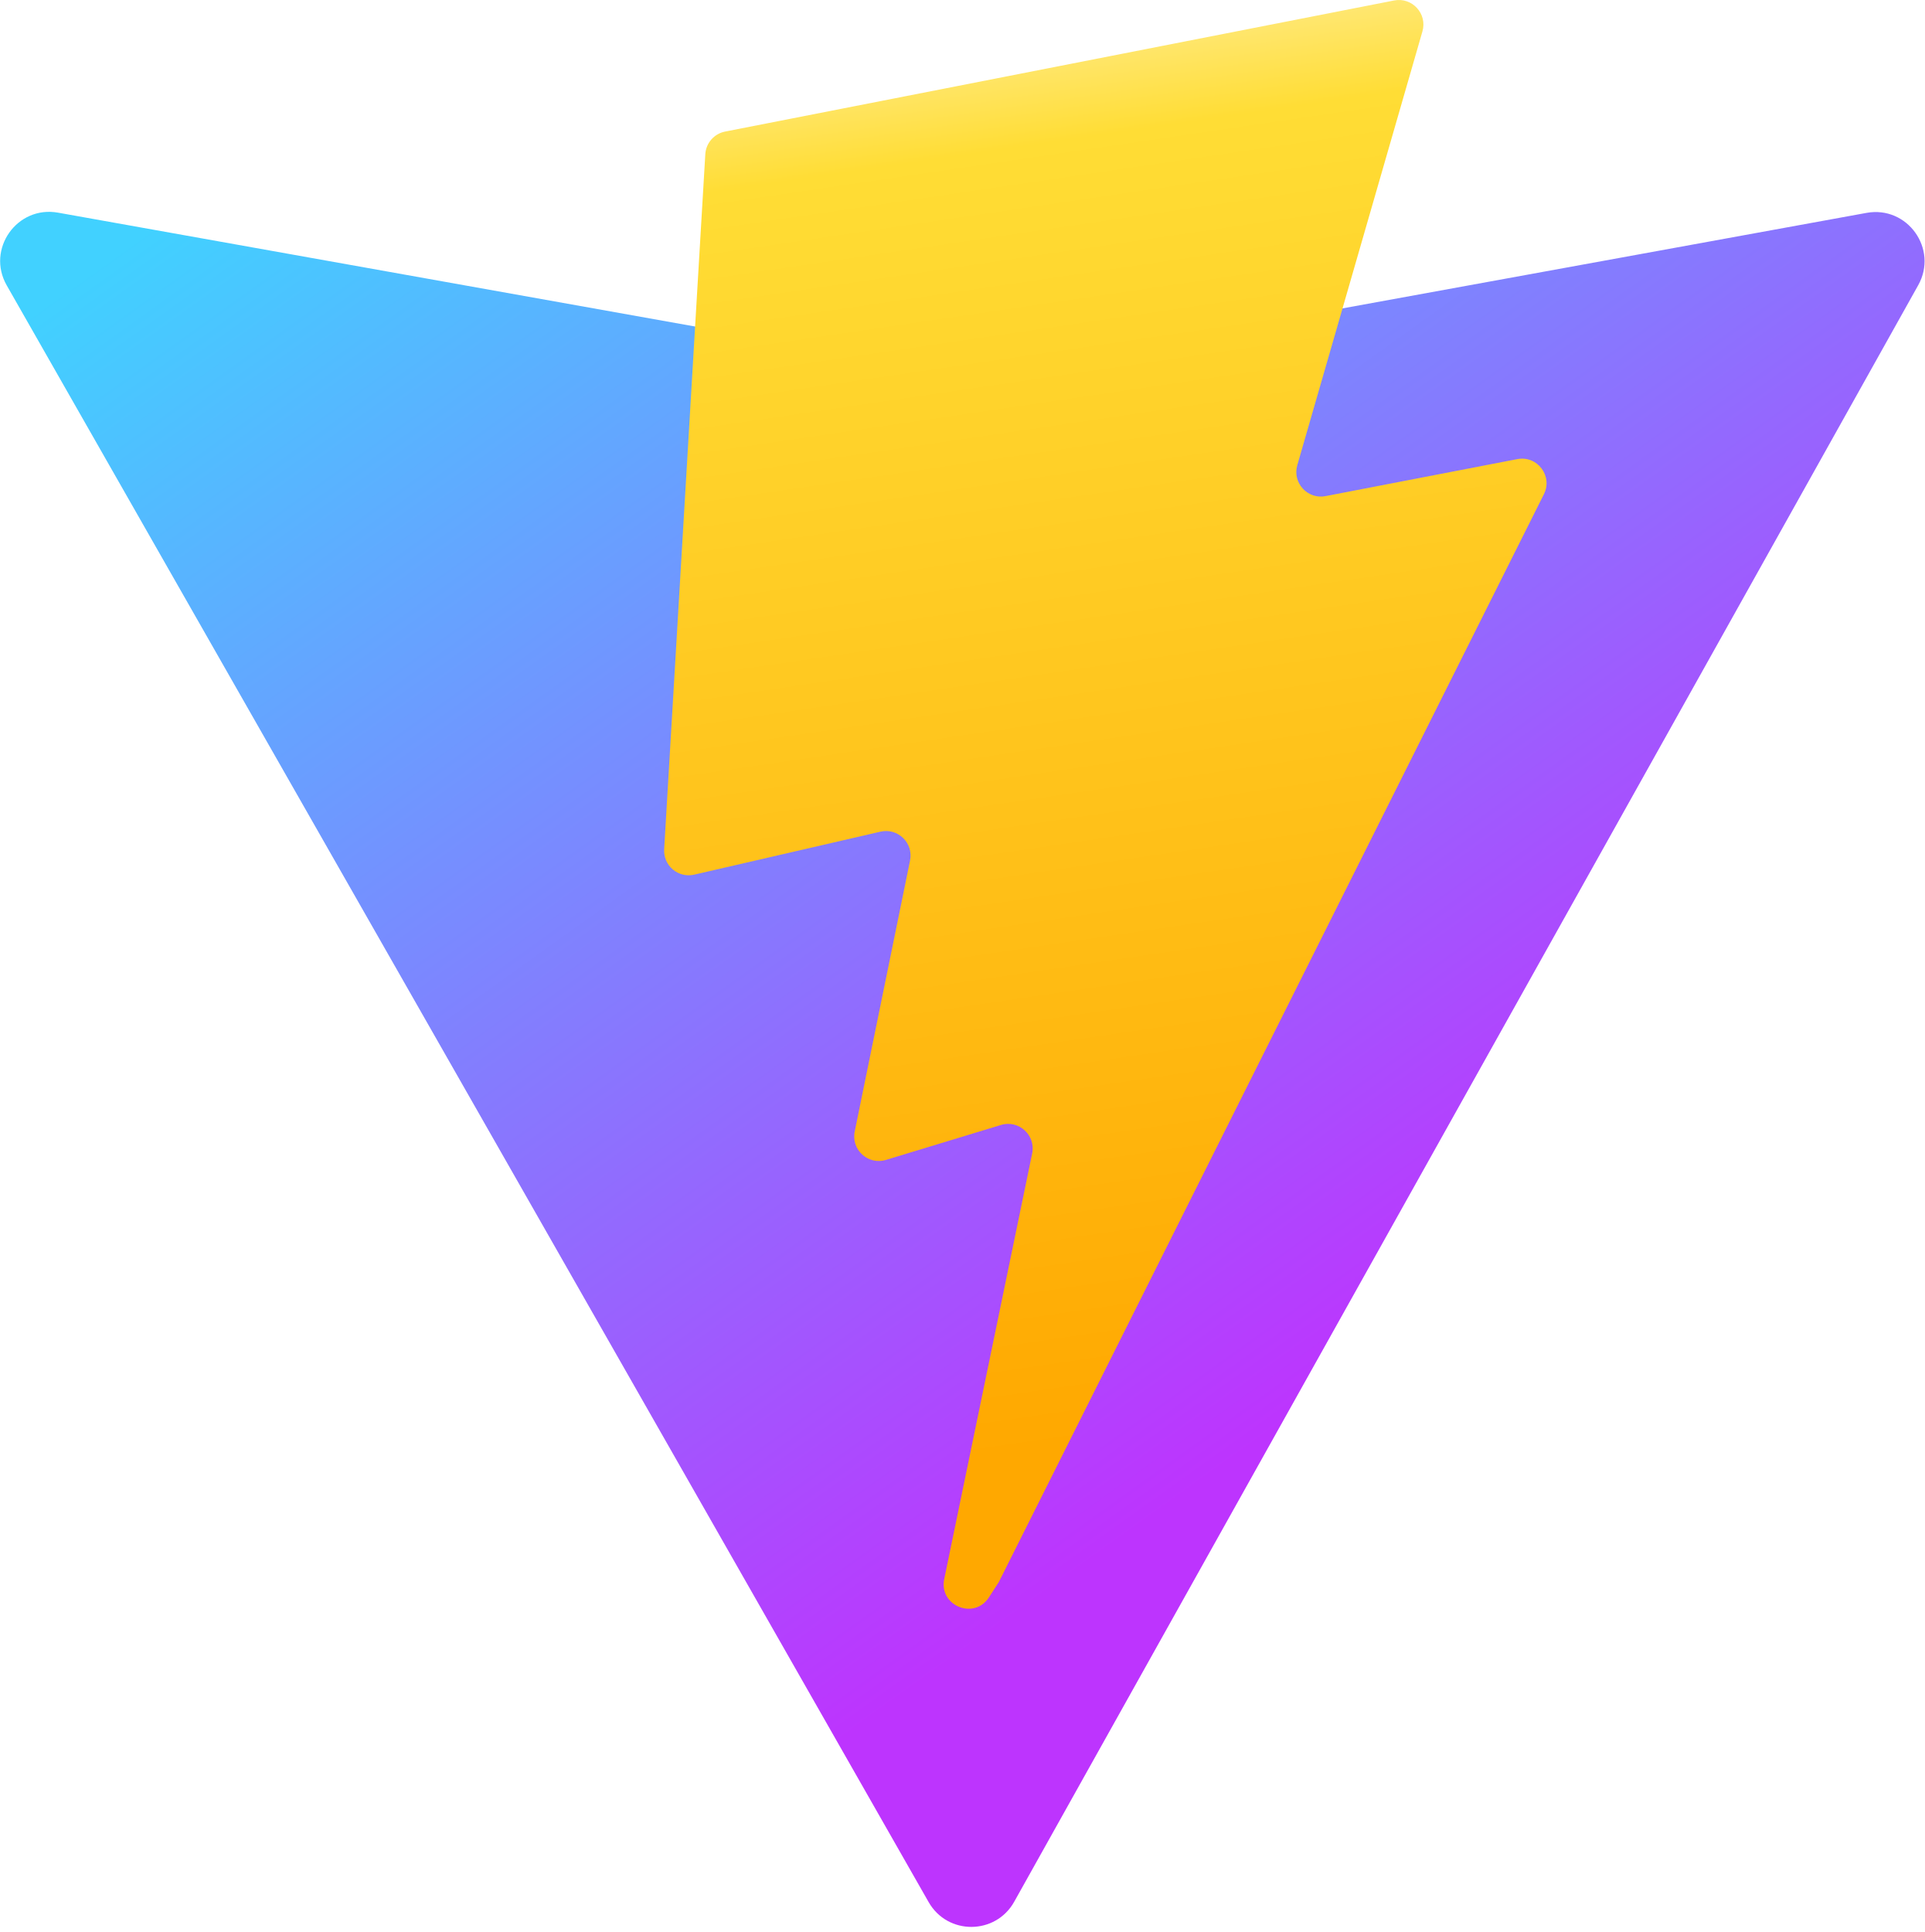
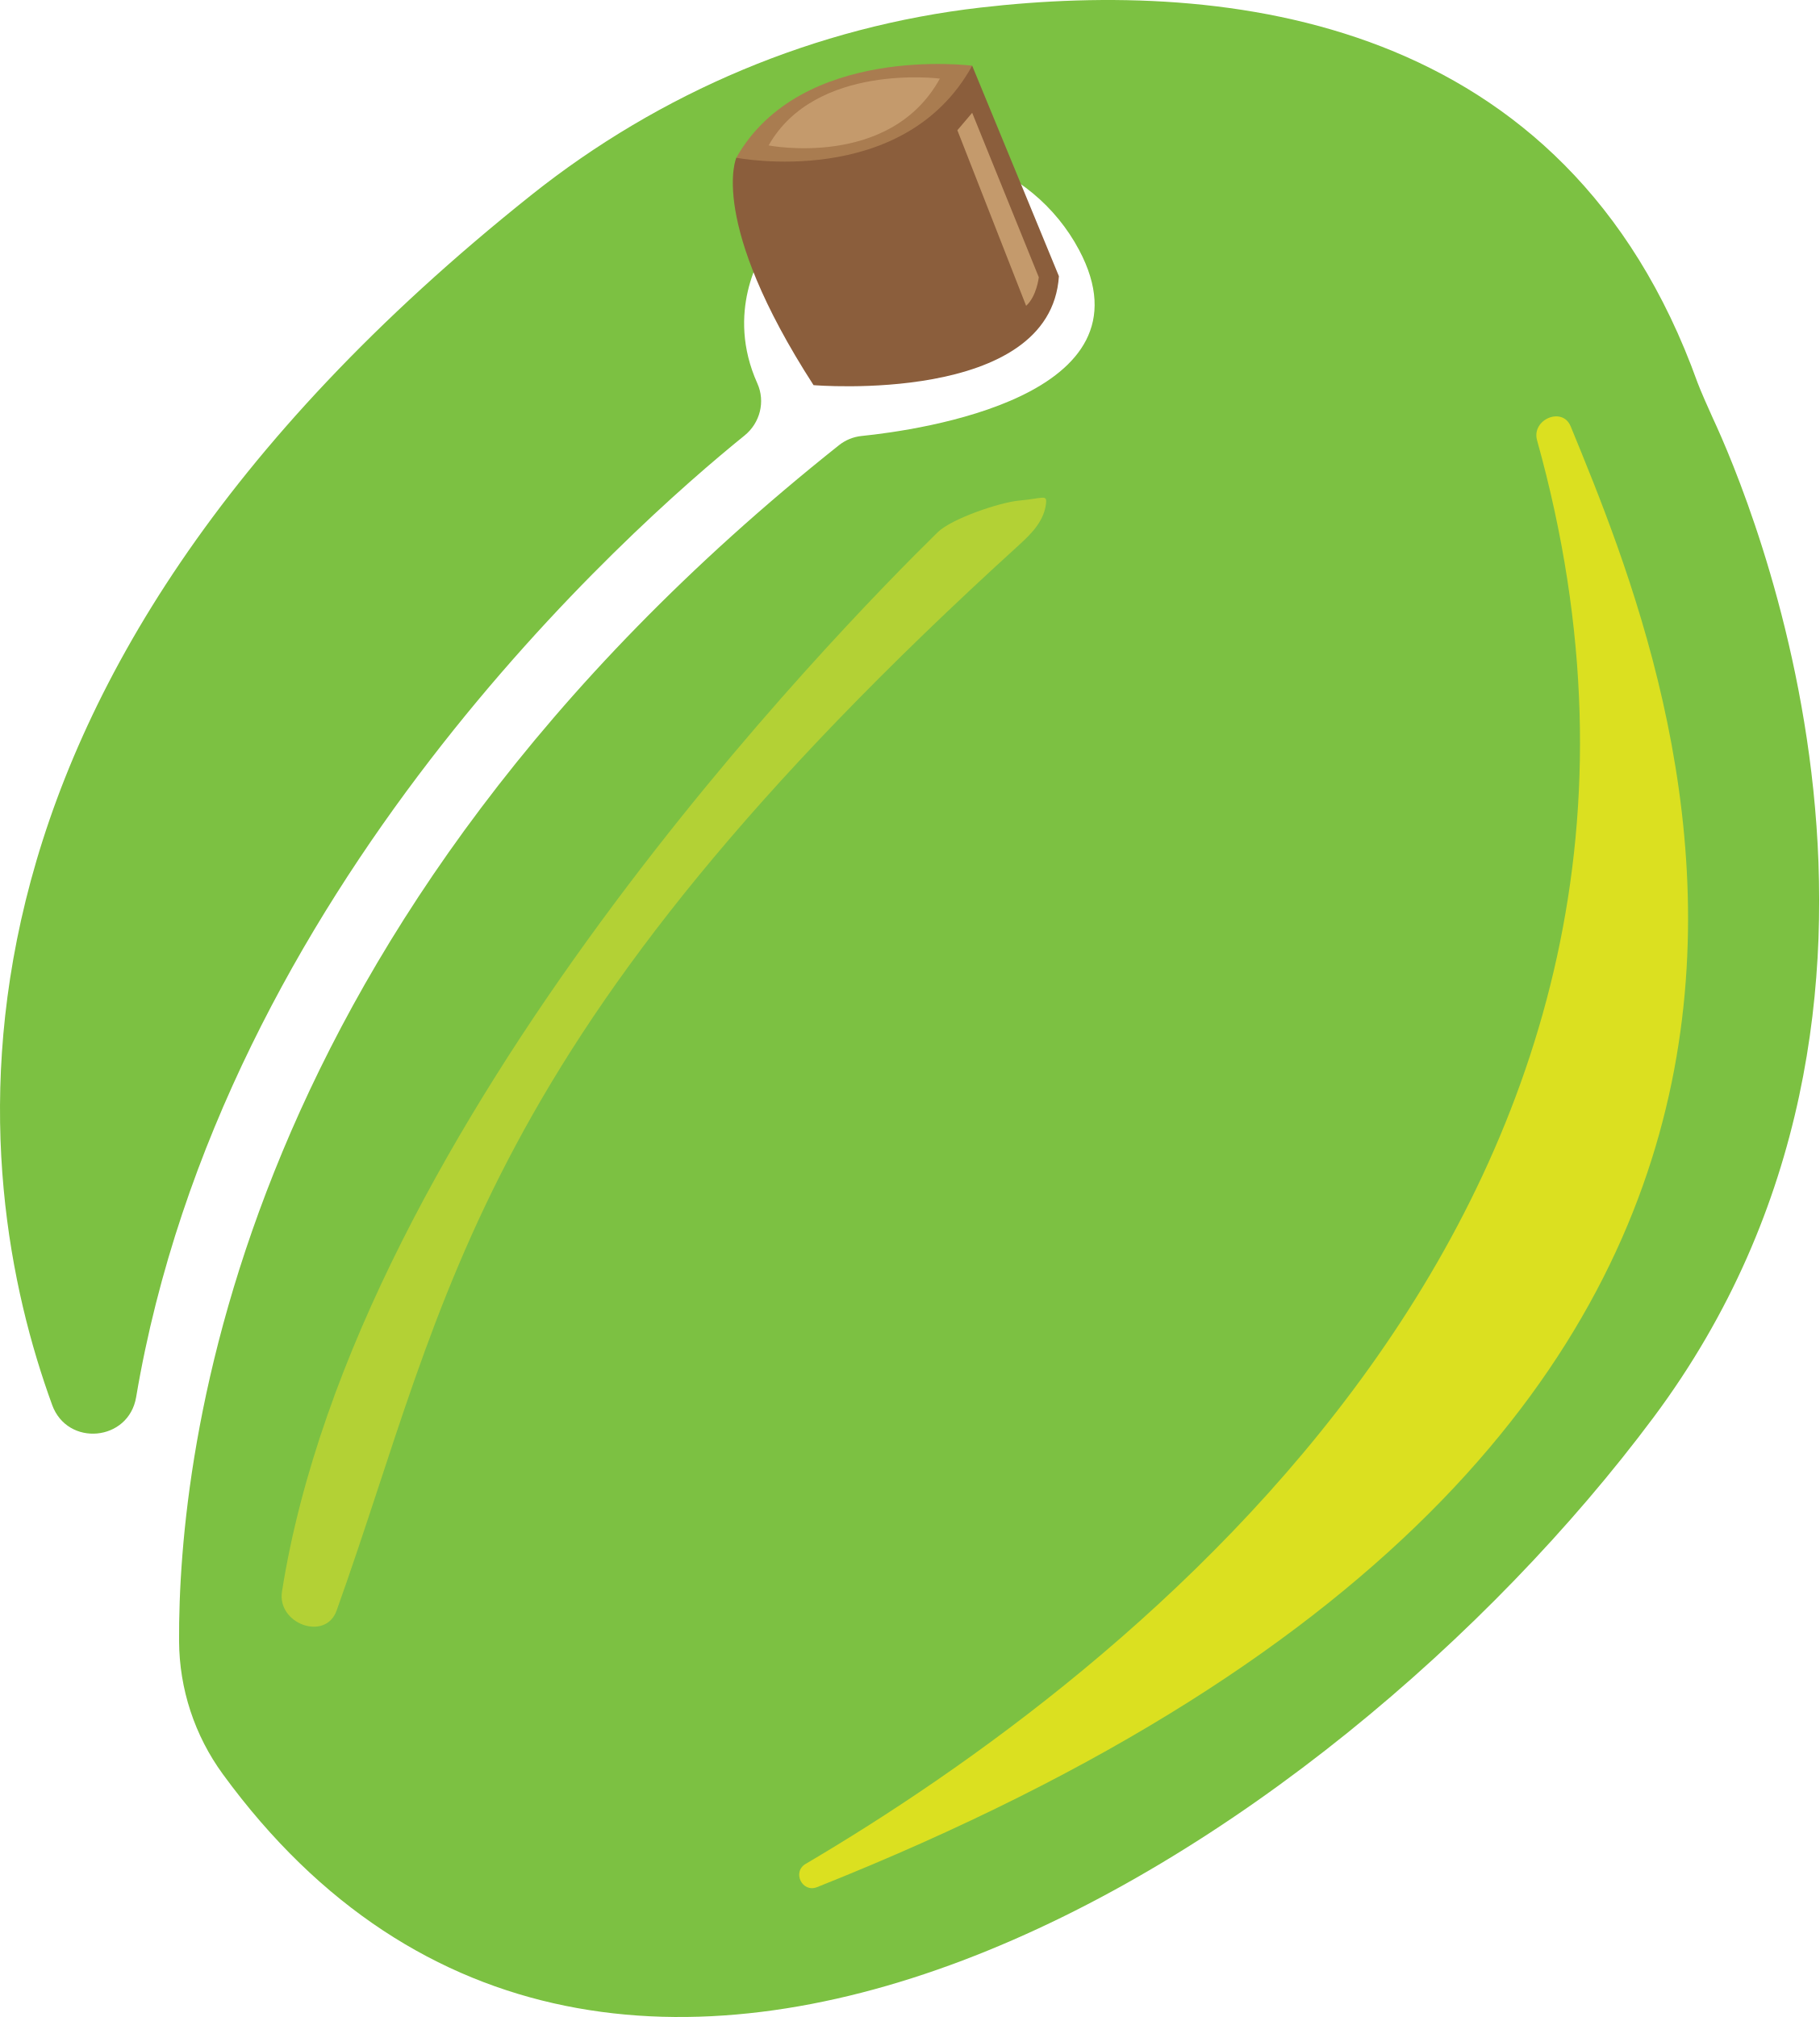
- <svg xmlns="http://www.w3.org/2000/svg" aria-hidden="true" role="img" class="iconify iconify--logos" width="31.88" height="32" preserveAspectRatio="xMidYMid meet" viewBox="0 0 256 257">
+ <svg xmlns="http://www.w3.org/2000/svg" id="Layer_1" data-name="Layer 1" viewBox="0 0 1812.4 2009.28">
  <defs>
-     <linearGradient id="IconifyId1813088fe1fbc01fb466" x1="-.828%" x2="57.636%" y1="7.652%" y2="78.411%">
-       <stop offset="0%" stop-color="#41D1FF" />
-       <stop offset="100%" stop-color="#BD34FE" />
-     </linearGradient>
-     <linearGradient id="IconifyId1813088fe1fbc01fb467" x1="43.376%" x2="50.316%" y1="2.242%" y2="89.03%">
-       <stop offset="0%" stop-color="#FFEA83" />
-       <stop offset="8.333%" stop-color="#FFDD35" />
-       <stop offset="100%" stop-color="#FFA800" />
-     </linearGradient>
+     <style>
+       .cls-1 {
+         fill: #dbe020;
+       }
+ 
+       .cls-1, .cls-2, .cls-3, .cls-4, .cls-5, .cls-6 {
+         stroke-width: 0px;
+       }
+ 
+       .cls-2 {
+         fill: #a97c50;
+       }
+ 
+       .cls-3 {
+         fill: #8b5e3c;
+       }
+ 
+       .cls-4 {
+         fill: #b3d135;
+       }
+ 
+       .cls-5 {
+         fill: #7cc142;
+       }
+ 
+       .cls-6 {
+         fill: #c49a6c;
+       }
+     </style>
  </defs>
-   <path fill="url(#IconifyId1813088fe1fbc01fb466)" d="M255.153 37.938L134.897 252.976c-2.483 4.44-8.862 4.466-11.382.048L.875 37.958c-2.746-4.814 1.371-10.646 6.827-9.67l120.385 21.517a6.537 6.537 0 0 0 2.322-.004l117.867-21.483c5.438-.991 9.574 4.796 6.877 9.62Z" />
-   <path fill="url(#IconifyId1813088fe1fbc01fb467)" d="M185.432.063L96.44 17.501a3.268 3.268 0 0 0-2.634 3.014l-5.474 92.456a3.268 3.268 0 0 0 3.997 3.378l24.777-5.718c2.318-.535 4.413 1.507 3.936 3.838l-7.361 36.047c-.495 2.426 1.782 4.5 4.151 3.78l15.304-4.649c2.372-.72 4.652 1.36 4.15 3.788l-11.698 56.621c-.732 3.542 3.979 5.473 5.943 2.437l1.313-2.028l72.516-144.72c1.215-2.423-.88-5.186-3.54-4.672l-25.505 4.922c-2.396.462-4.435-1.77-3.759-4.114l16.646-57.705c.677-2.35-1.37-4.583-3.769-4.113Z" />
+   <path class="cls-5" d="M51.94,1399.51C-31.75,1169.88-93.63,690.91,528.94,194.59,657.89,91.78,812.98,26.39,976.82,7.54c245.22-28.22,583.08,7.7,714.29,373.44,2.43,6.78,12.24,29,15.28,35.53,35.9,77.08,250.98,579.84-59.2,995.64-324.63,435.17-1035.94,888.81-1425.25,355.13-28.07-38.48-43.3-84.83-43.54-132.46-.95-189.08,56.24-713.41,657.49-1191.37,6.46-5.14,14.27-8.3,22.48-9.14,57.55-5.86,294.35-39.14,216.66-185.31-23.13-43.52-62.72-76.35-109.78-91-57.15-17.8-139.62-18.55-200.07,85.01-.46.8-.95,1.57-1.47,2.33-5.42,8-41.28,65.31-9.19,136.63,8.14,18.09,2.67,39.41-12.76,51.87-113.33,91.59-520.58,451.6-606.13,957.96-7.46,44.16-68.38,49.78-83.71,7.71Z" />
+   <path class="cls-3" d="M810.48,383.67s236.03,20.02,244.46-108.53l-86.4-209.68-234.97,91.67s-28.45,63.22,76.92,226.54Z" />
+   <path class="cls-2" d="M733.56,157.13s166.48,32.66,234.97-91.67c0,0-170.7-22.13-234.97,91.67Z" />
+   <path class="cls-6" d="M765.74,144.87s120.87,23.72,170.6-66.56c0,0-123.93-16.07-170.6,66.56Z" />
+   <path class="cls-6" d="M968.53,112.37l66.38,163.83s-2.11,18.97-12.64,28.45l-68.49-174.91,14.75-17.37Z" />
+   <path class="cls-4" d="M934.07,530.32c-98.39,96.51-579.14,587.02-653.14,1055.13-5.1,32.23,43.37,49.77,54.38,19.04,112.89-315.11,136.62-567.9,680.55-1062.18,12.63-11.48,24.45-23.97,26.26-40.94.96-9.02-2.88-4.9-26.92-2.69-19.38,1.79-67.24,18-81.13,31.63Z" />
+   <path class="cls-1" d="M1564.75,424.65c108.74,264.8,409.91,993.13-750.73,1455.26-14.83,5.9-25.13-15.07-11.38-23.16,315.85-186.05,940.02-660.86,728.66-1418.13-5.8-20.79,25.25-33.92,33.45-13.96Z" />
</svg>
